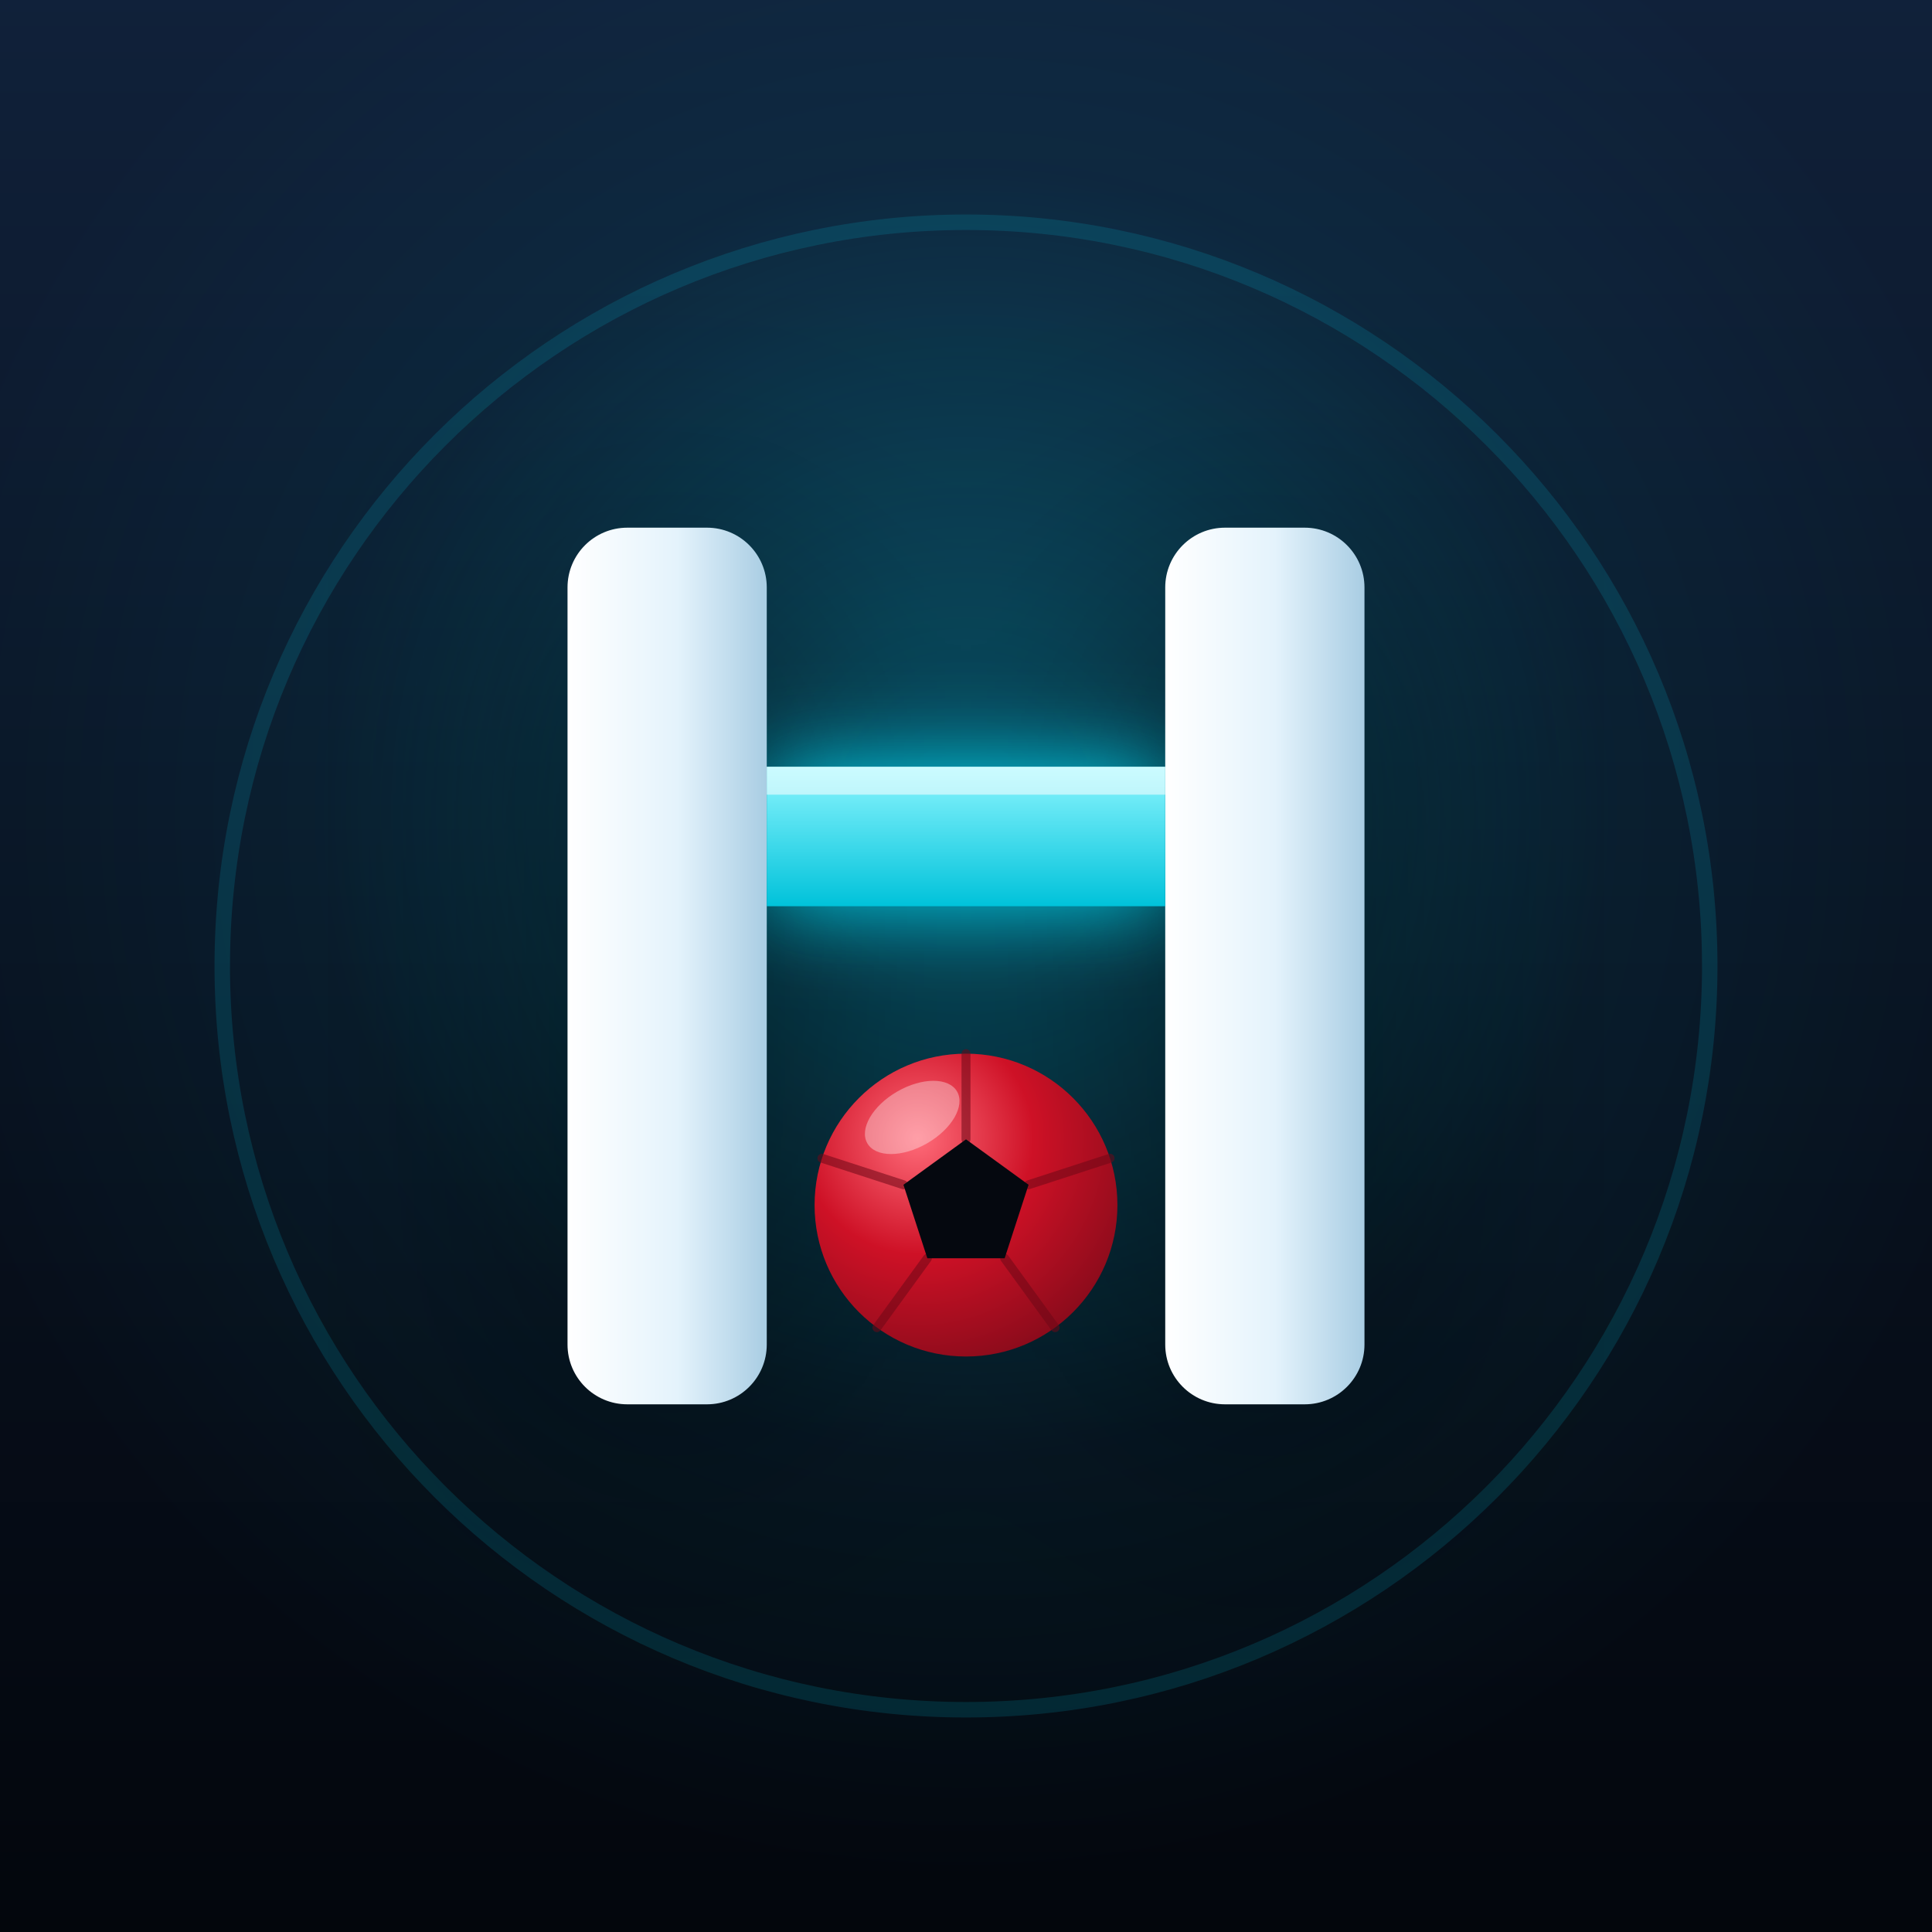
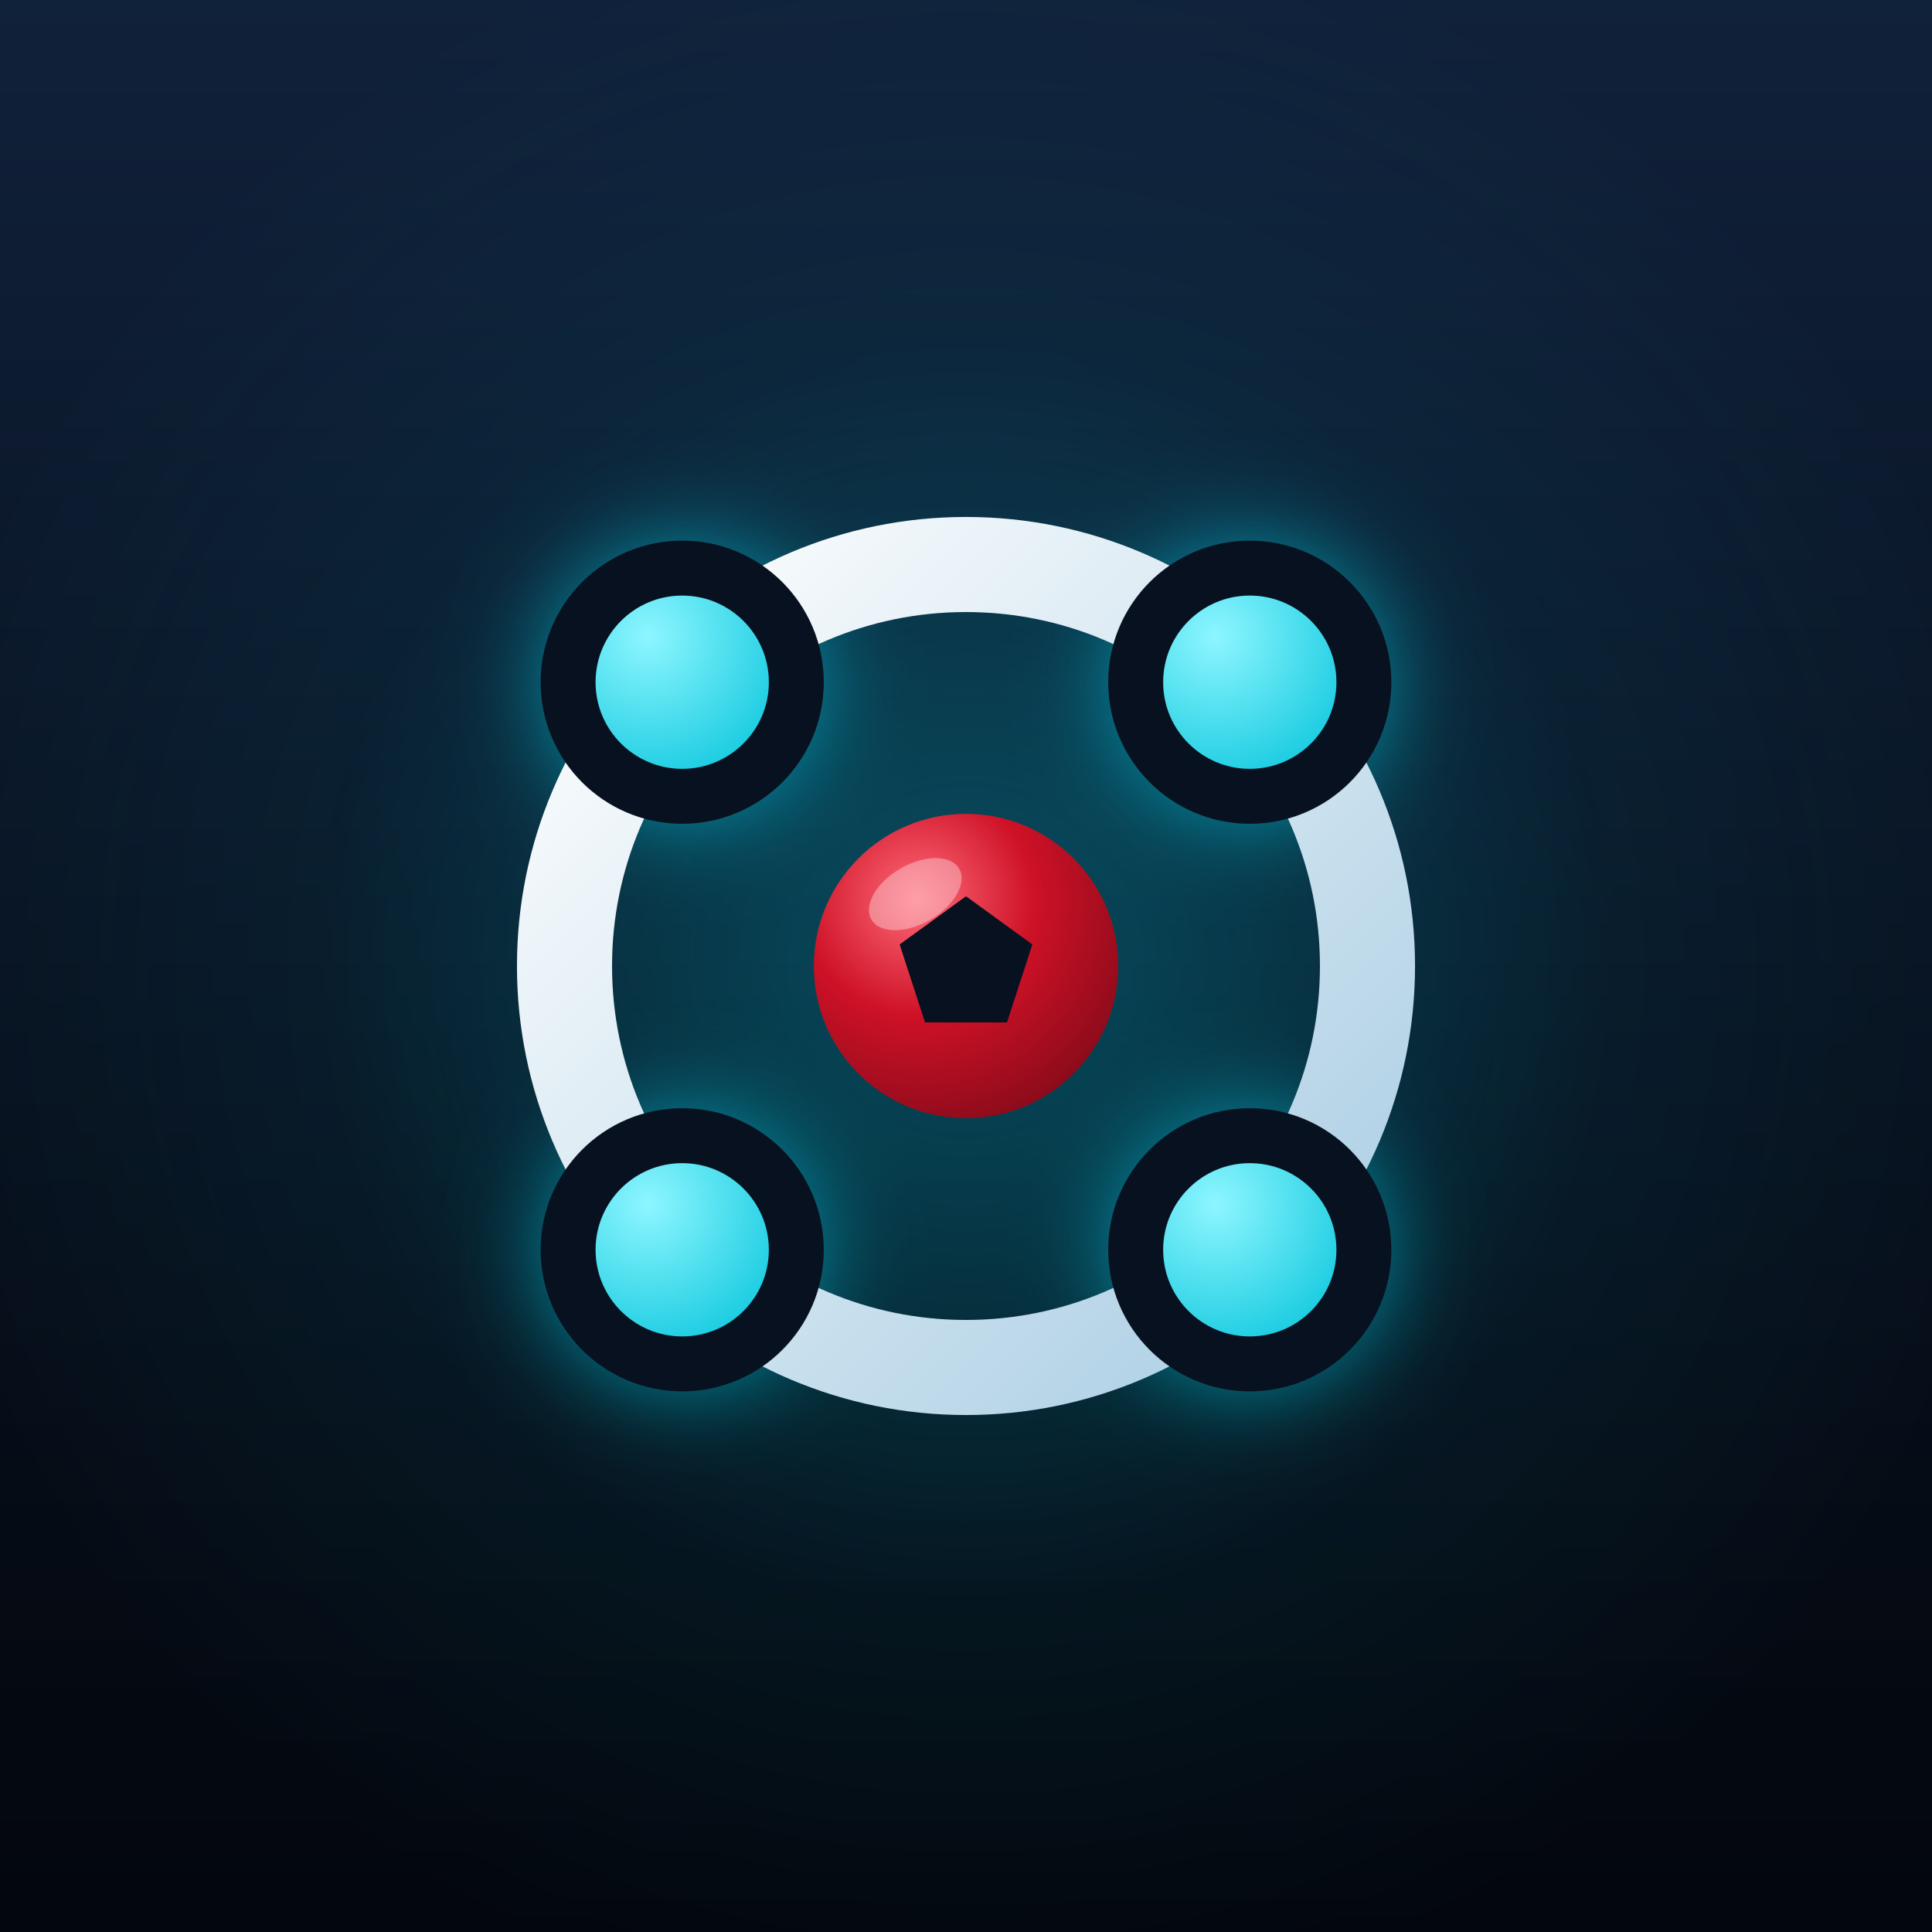
<svg xmlns="http://www.w3.org/2000/svg" viewBox="0 0 512 512" role="img" aria-label="Sports Hub">
  <defs>
    <linearGradient id="bg" x1="0" y1="0" x2="0" y2="1">
      <stop offset="0" stop-color="#10213A" />
      <stop offset=".55" stop-color="#08111F" />
      <stop offset="1" stop-color="#03060C" />
    </linearGradient>
-     <radialGradient id="glow" cx=".5" cy=".42" r=".55">
-       <stop offset="0" stop-color="#00E5FF" stop-opacity=".30" />
+     <radialGradient id="glow" cx=".5" cy=".5" r=".55">
+       <stop offset="0" stop-color="#00E5FF" stop-opacity=".28" />
      <stop offset=".6" stop-color="#00E5FF" stop-opacity=".05" />
      <stop offset="1" stop-color="#00E5FF" stop-opacity="0" />
    </radialGradient>
-     <linearGradient id="post" x1="0" y1="0" x2="1" y2="0">
+     <linearGradient id="rg" x1="0" y1="0" x2="1" y2="1">
      <stop offset="0" stop-color="#FFFFFF" />
-       <stop offset=".55" stop-color="#E4F3FC" />
      <stop offset="1" stop-color="#A9CDE3" />
    </linearGradient>
-     <linearGradient id="bar" x1="0" y1="0" x2="0" y2="1">
+     <radialGradient id="ng" cx=".35" cy=".3" r=".8">
      <stop offset="0" stop-color="#8DF6FF" />
      <stop offset="1" stop-color="#00C2DA" />
-     </linearGradient>
+     </radialGradient>
    <radialGradient id="ball" cx=".34" cy=".28" r=".85">
      <stop offset="0" stop-color="#FF6B79" />
      <stop offset=".45" stop-color="#CE1126" />
      <stop offset="1" stop-color="#7E0A19" />
    </radialGradient>
-     <filter id="blur" x="-100%" y="-400%" width="300%" height="900%">
-       <feGaussianBlur stdDeviation="11.62" />
-     </filter>
-     <filter id="soft" x="-30%" y="-30%" width="160%" height="160%">
-       <feGaussianBlur stdDeviation="7.39" />
+     <filter id="blur" x="-300%" y="-300%" width="700%" height="700%">
+       <feGaussianBlur stdDeviation="2.4" />
    </filter>
  </defs>
  <rect width="512" height="512" rx="0" fill="url(#bg)" />
  <rect width="512" height="512" rx="0" fill="url(#glow)" />
-   <circle cx="256.0" cy="256.0" r="197.1" fill="none" stroke="#00E5FF" stroke-opacity=".13" stroke-width="4.10" />
-   <g filter="url(#soft)" opacity=".55" transform="translate(87.04 95.488) scale(5.28)">
-     <rect x="12" y="10" width="10" height="44" rx="3" fill="#000" />
-     <rect x="42" y="10" width="10" height="44" rx="3" fill="#000" />
-   </g>
-   <rect x="203.2" y="203.2" width="105.6" height="36.96" fill="#00E5FF" opacity=".85" filter="url(#blur)" />
-   <g transform="translate(87.04 87.04) scale(5.28)">
-     <rect x="12" y="10" width="10" height="44" rx="3" fill="url(#post)" />
-     <rect x="42" y="10" width="10" height="44" rx="3" fill="url(#post)" />
-     <rect x="22" y="22" width="20" height="7" fill="url(#bar)" />
-     <rect x="22" y="22" width="20" height="1.4" fill="#FFFFFF" opacity=".55" />
-     <circle cx="32" cy="44" r="7.6" fill="url(#ball)" />
-     <line x1="32.00" y1="40.70" x2="32.00" y2="36.40" stroke="#6E0816" stroke-opacity=".55" stroke-width=".45" stroke-linecap="round" />
-     <line x1="35.14" y1="42.98" x2="39.23" y2="41.65" stroke="#6E0816" stroke-opacity=".55" stroke-width=".45" stroke-linecap="round" />
-     <line x1="33.94" y1="46.67" x2="36.47" y2="50.15" stroke="#6E0816" stroke-opacity=".55" stroke-width=".45" stroke-linecap="round" />
-     <line x1="30.06" y1="46.67" x2="27.53" y2="50.15" stroke="#6E0816" stroke-opacity=".55" stroke-width=".45" stroke-linecap="round" />
-     <line x1="28.86" y1="42.98" x2="24.77" y2="41.65" stroke="#6E0816" stroke-opacity=".55" stroke-width=".45" stroke-linecap="round" />
-     <path d="M32.00 40.70 L35.14 42.98 L33.94 46.67 L30.06 46.67 L28.86 42.98Z" fill="#05080F" />
-     <ellipse cx="29.3" cy="39.6" rx="2.6" ry="1.5" fill="#fff" opacity=".35" transform="rotate(-30 29.3 39.6)" />
+   <g transform="translate(76.8 76.8) scale(5.6)">
+     <circle cx="45.43" cy="18.57" r="6" fill="#00E5FF" opacity=".7" filter="url(#blur)" />
+     <circle cx="45.43" cy="45.43" r="6" fill="#00E5FF" opacity=".7" filter="url(#blur)" />
+     <circle cx="18.57" cy="45.43" r="6" fill="#00E5FF" opacity=".7" filter="url(#blur)" />
+     <circle cx="18.57" cy="18.57" r="6" fill="#00E5FF" opacity=".7" filter="url(#blur)" />
+     <circle cx="32" cy="32" r="19" fill="none" stroke="url(#rg)" stroke-width="4.5" />
+     <circle cx="45.43" cy="18.57" r="5.4" fill="url(#ng)" stroke="#08111F" stroke-width="2.6" />
+     <circle cx="45.43" cy="45.43" r="5.4" fill="url(#ng)" stroke="#08111F" stroke-width="2.6" />
+     <circle cx="18.57" cy="45.43" r="5.4" fill="url(#ng)" stroke="#08111F" stroke-width="2.6" />
+     <circle cx="18.57" cy="18.57" r="5.4" fill="url(#ng)" stroke="#08111F" stroke-width="2.6" />
+     <circle cx="32" cy="32" r="7.2" fill="url(#ball)" />
+     <path d="M32.00 28.70 L35.14 30.98 L33.94 34.67 L30.06 34.67 L28.86 30.98Z" fill="#08111F" />
+     <ellipse cx="29.6" cy="28.6" rx="2.4" ry="1.4" fill="#fff" opacity=".35" transform="rotate(-30 29.6 28.6)" />
  </g>
</svg>
